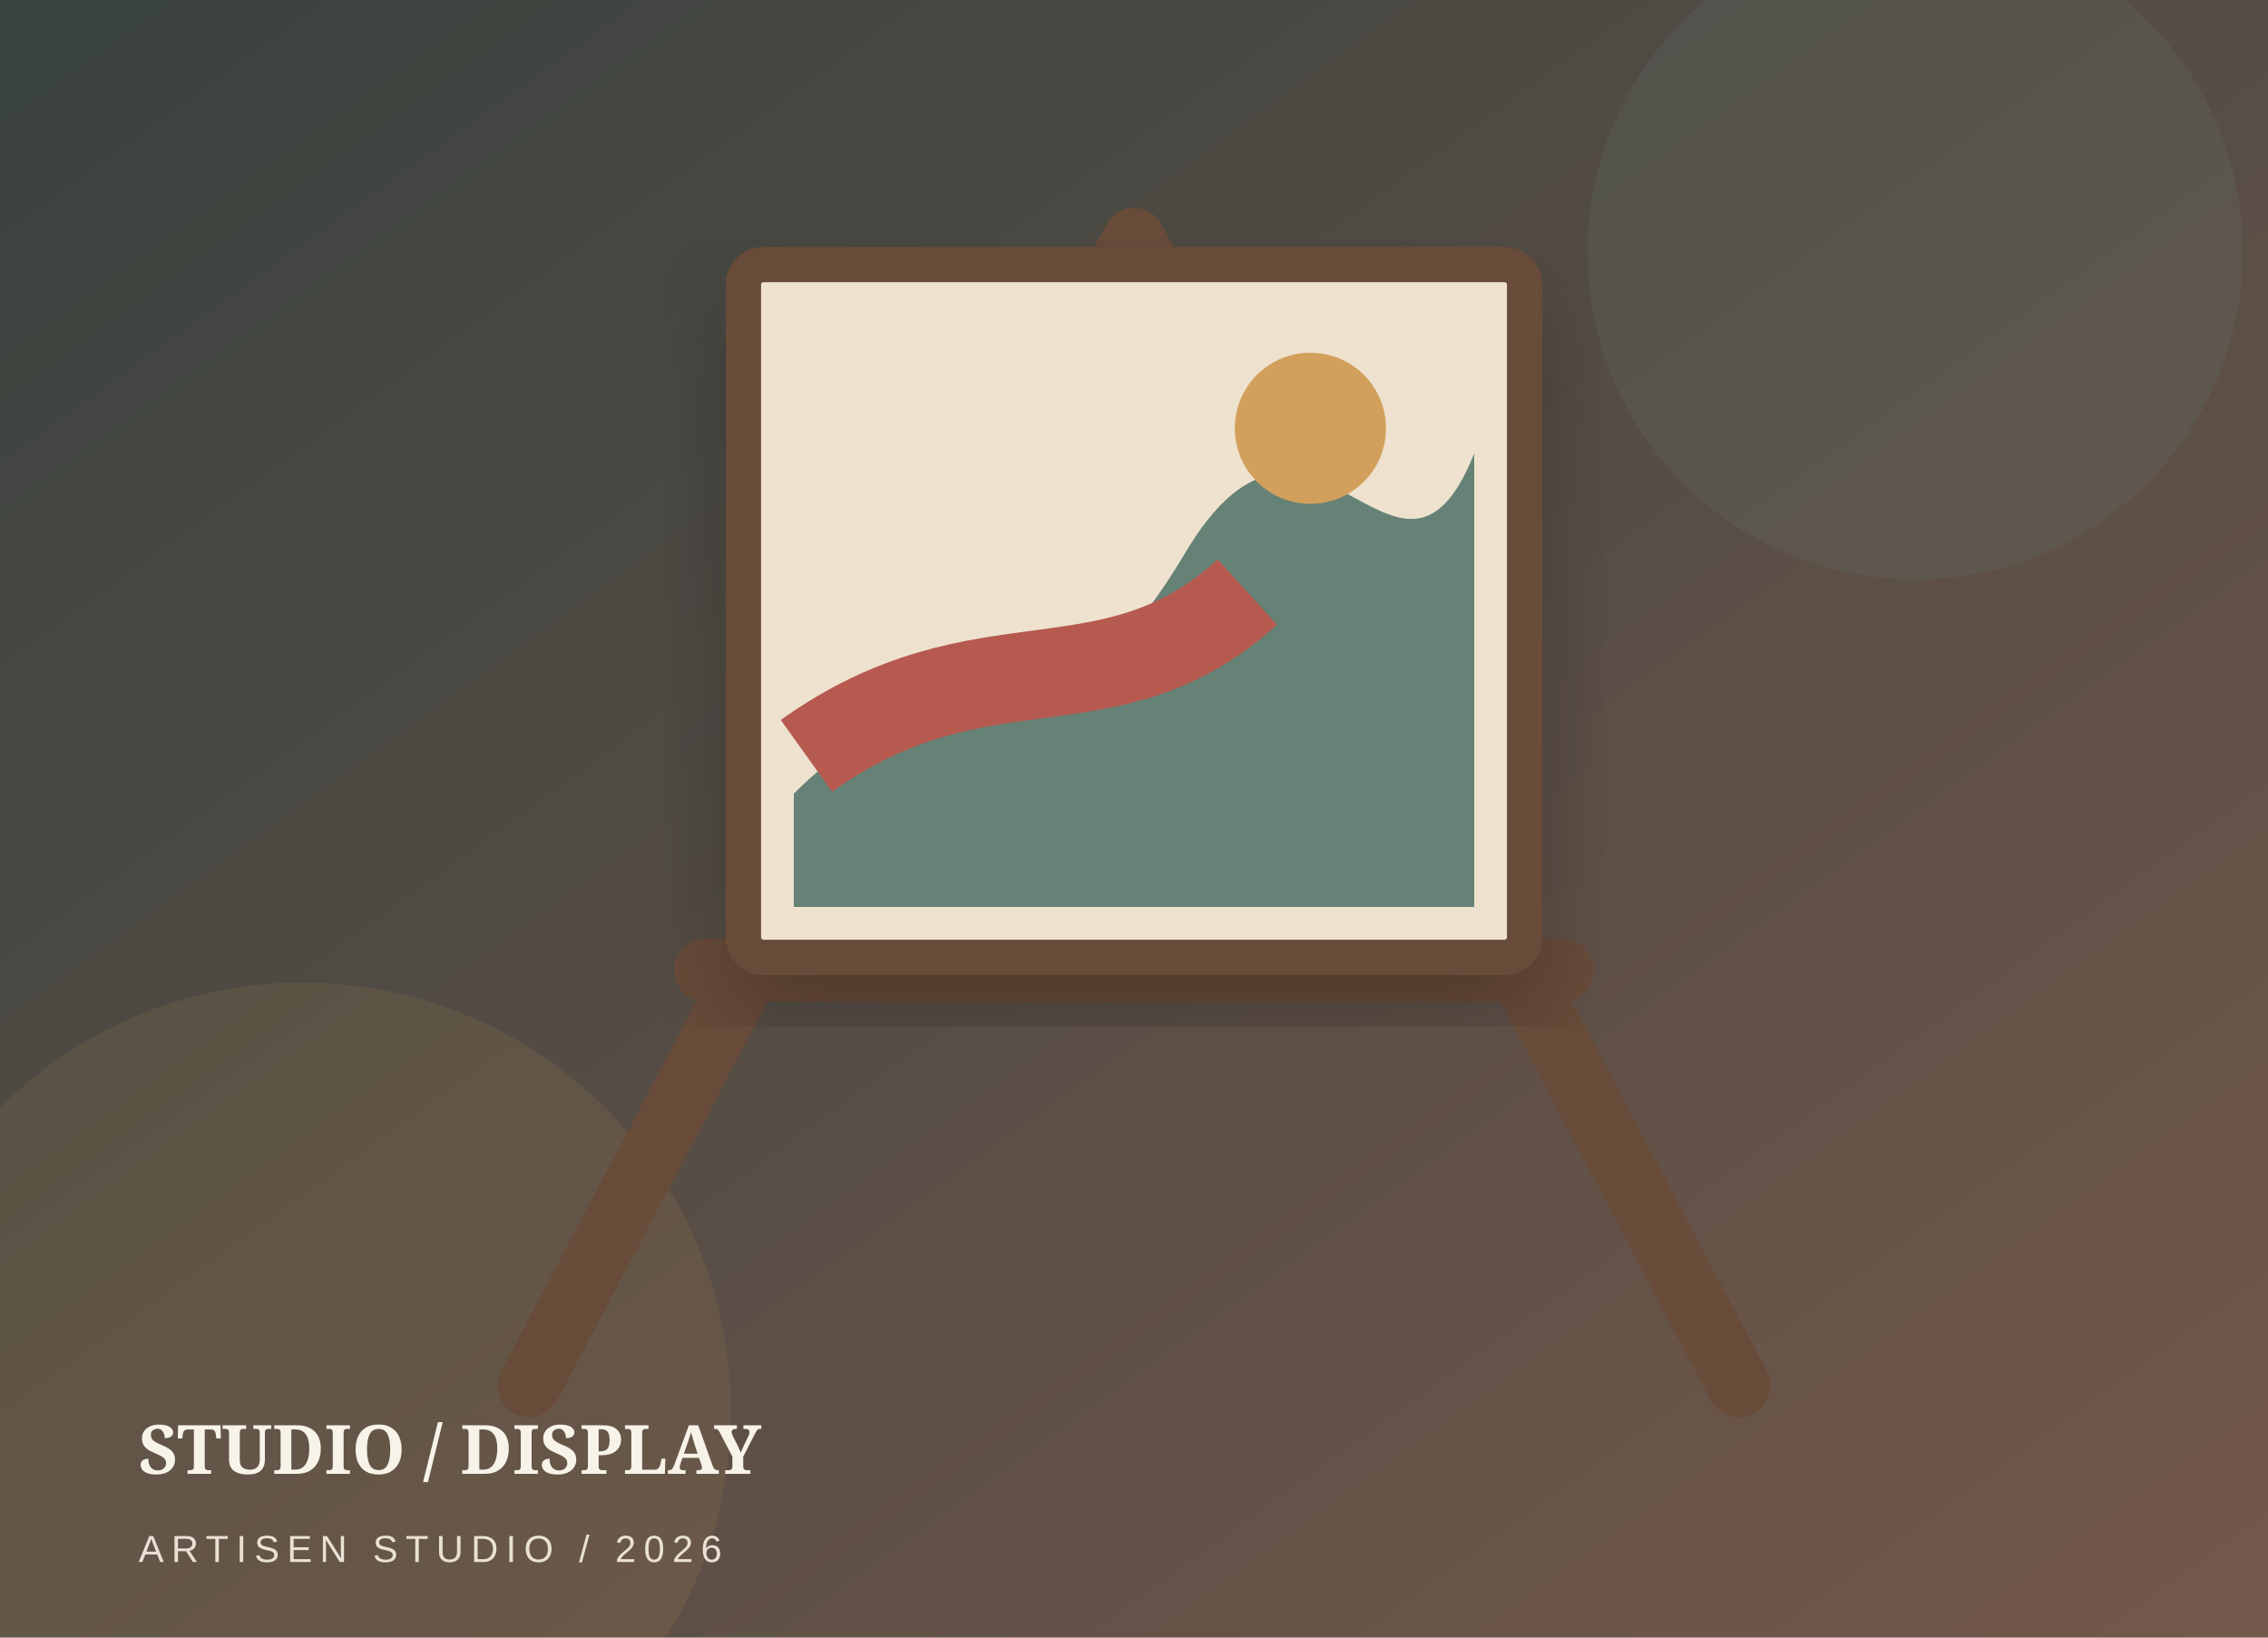
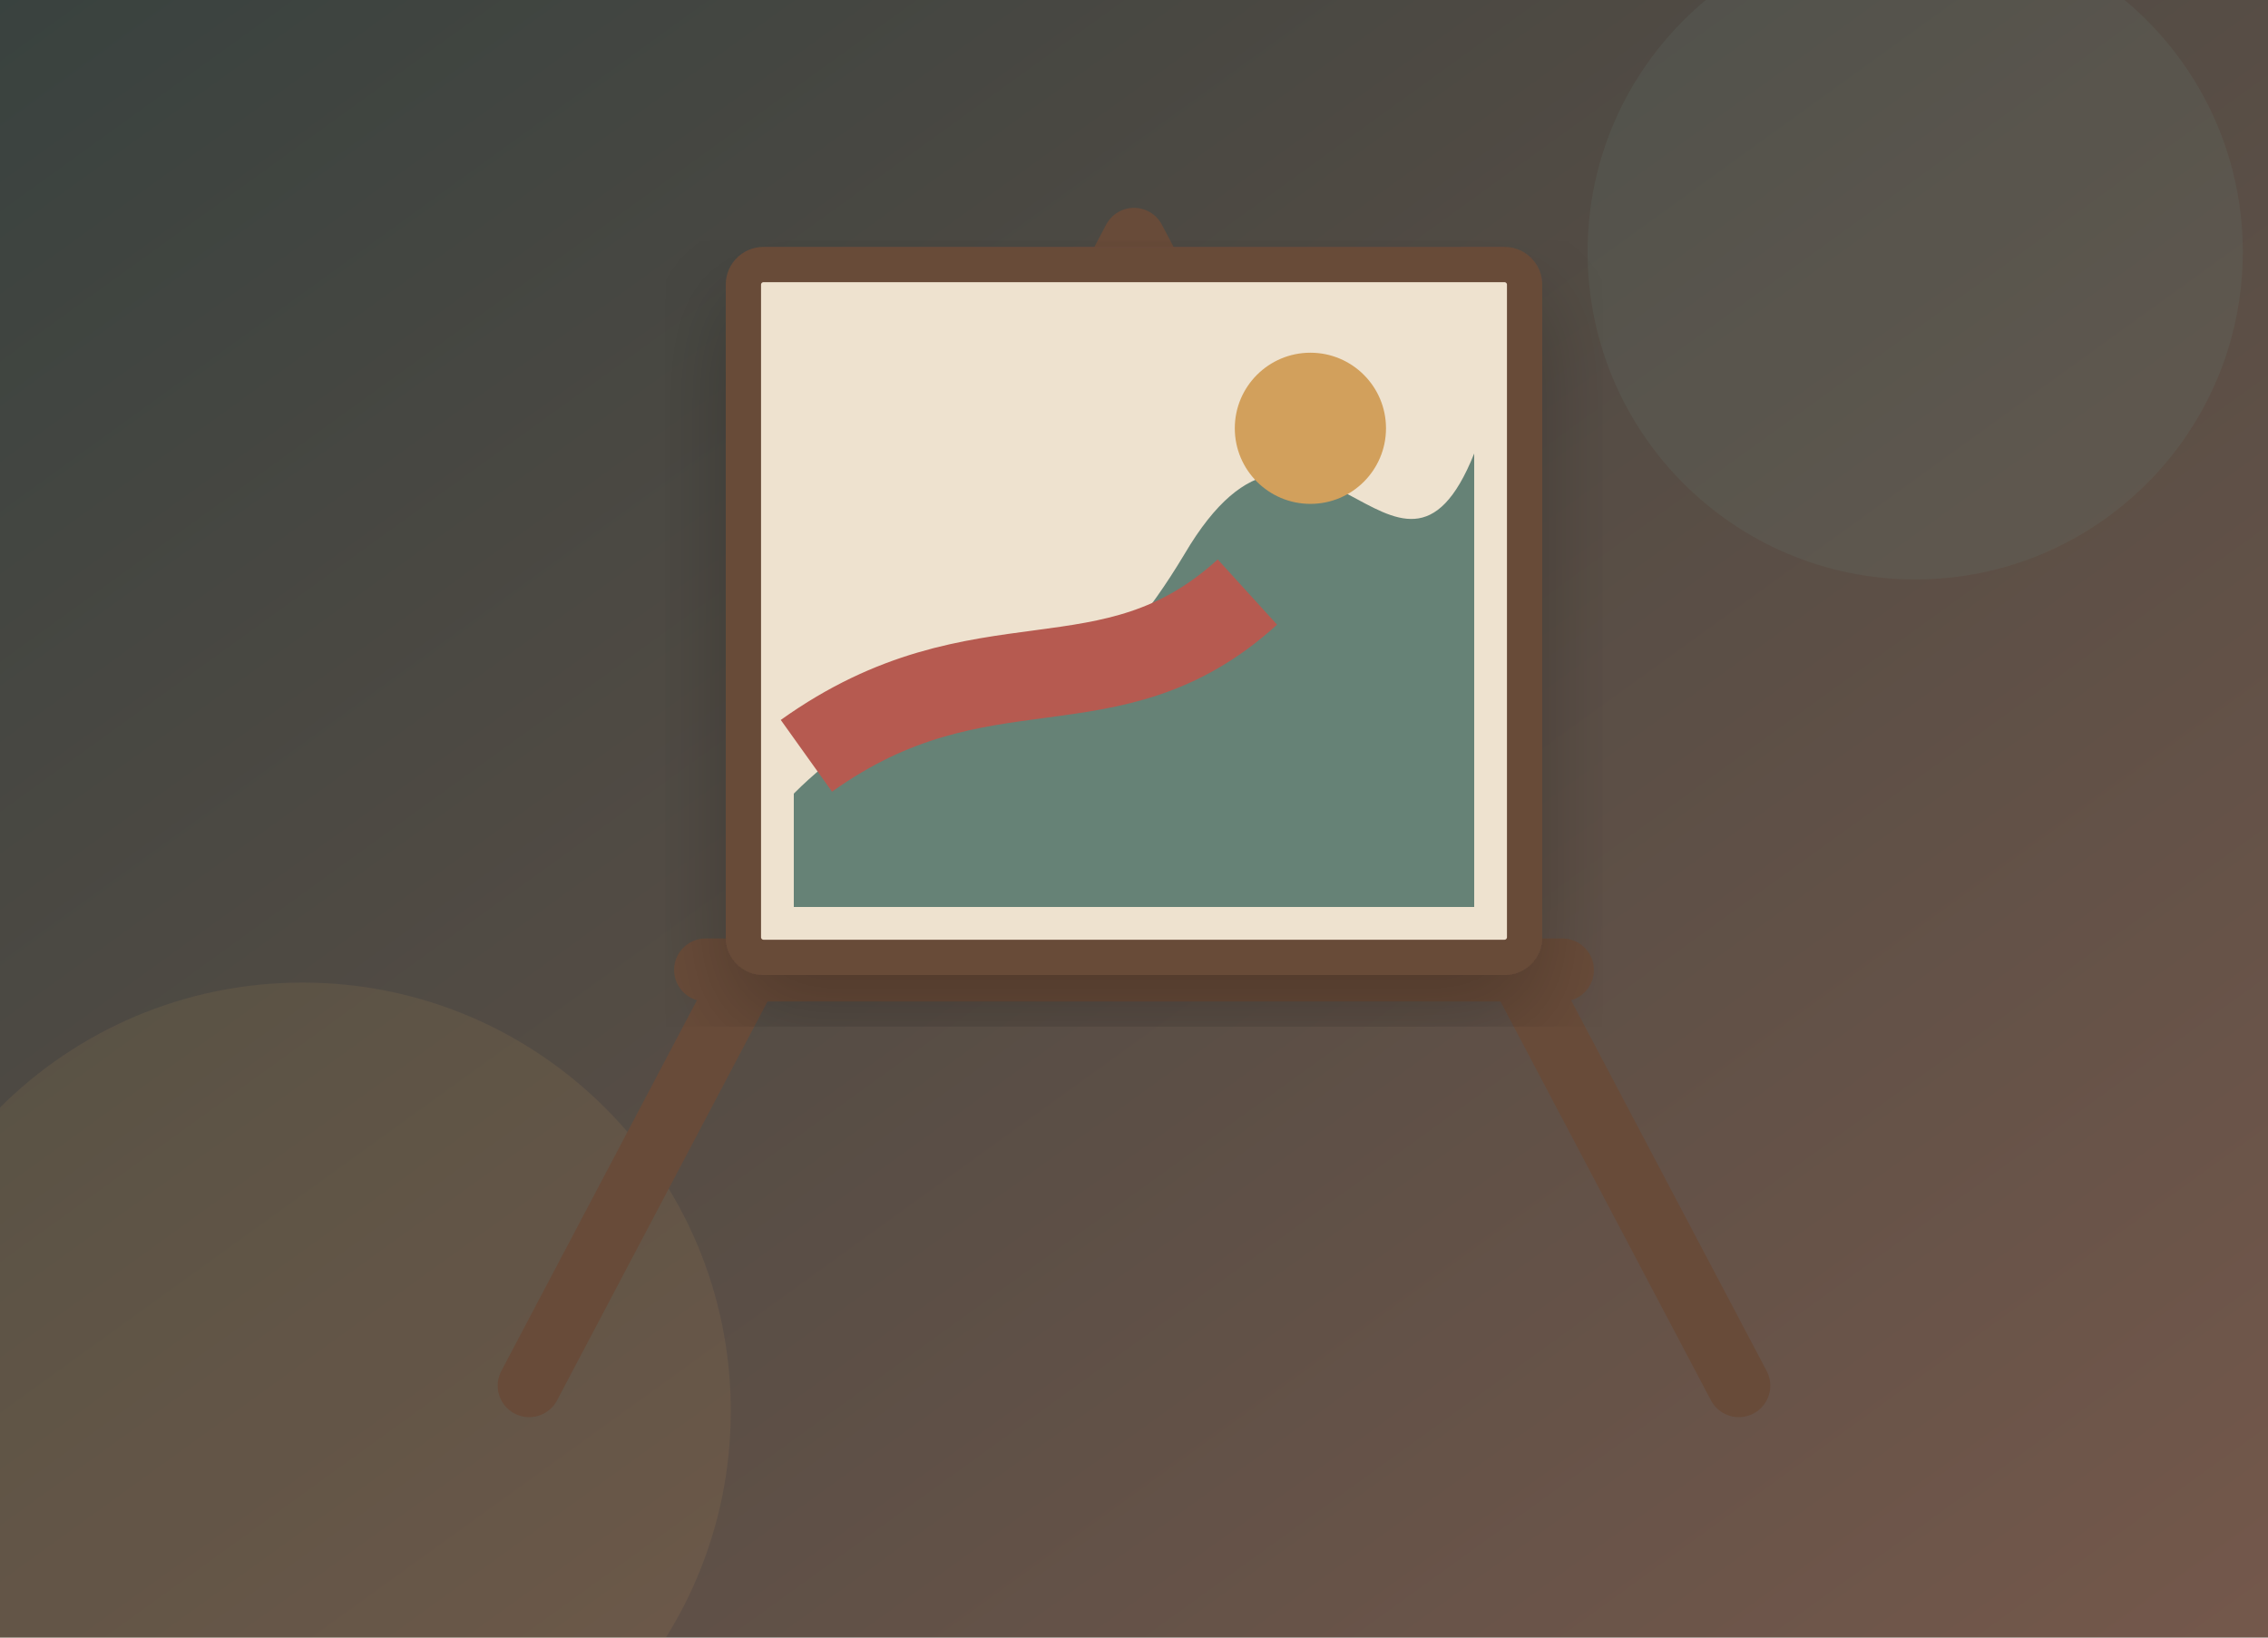
<svg xmlns="http://www.w3.org/2000/svg" viewBox="0 0 900 650">
  <defs>
    <linearGradient id="bg" x1="0" y1="0" x2="1" y2="1">
      <stop stop-color="#39423F" />
      <stop offset="1" stop-color="#74584B" />
    </linearGradient>
    <filter id="shadow">
      <feDropShadow dx="0" dy="18" stdDeviation="18" flood-opacity=".22" />
    </filter>
  </defs>
  <rect width="900" height="650" fill="url(#bg)" />
  <circle cx="760" cy="100" r="130" fill="#668276" opacity=".16" />
  <circle cx="120" cy="560" r="170" fill="#D2A05C" opacity=".10" />
  <path d="M450 95L210 550M450 95L690 550M280 385H620" stroke="#684B39" stroke-width="25" stroke-linecap="round" />
  <rect x="295" y="105" width="310" height="275" rx="8" fill="#EEE2CF" stroke="#684B39" stroke-width="14" filter="url(#shadow)" />
  <path d="M315 315 C380 250 410 320 470 220 C520 135 555 255 585 180 L585 360 L315 360Z" fill="#668276" />
  <path d="M320 300 C390 250 440 285 495 235" fill="none" stroke="#B65A50" stroke-width="35" />
  <circle cx="520" cy="170" r="30" fill="#D2A05C" />
-   <text x="55" y="585" font-family="Georgia,serif" font-size="27" font-weight="700" fill="#F8F3E9">STUDIO / DISPLAY</text>
-   <text x="55" y="620" font-family="Arial,sans-serif" font-size="15" letter-spacing="3" fill="#E9E1D4">ARTISEN STUDIO / 2026</text>
</svg>
